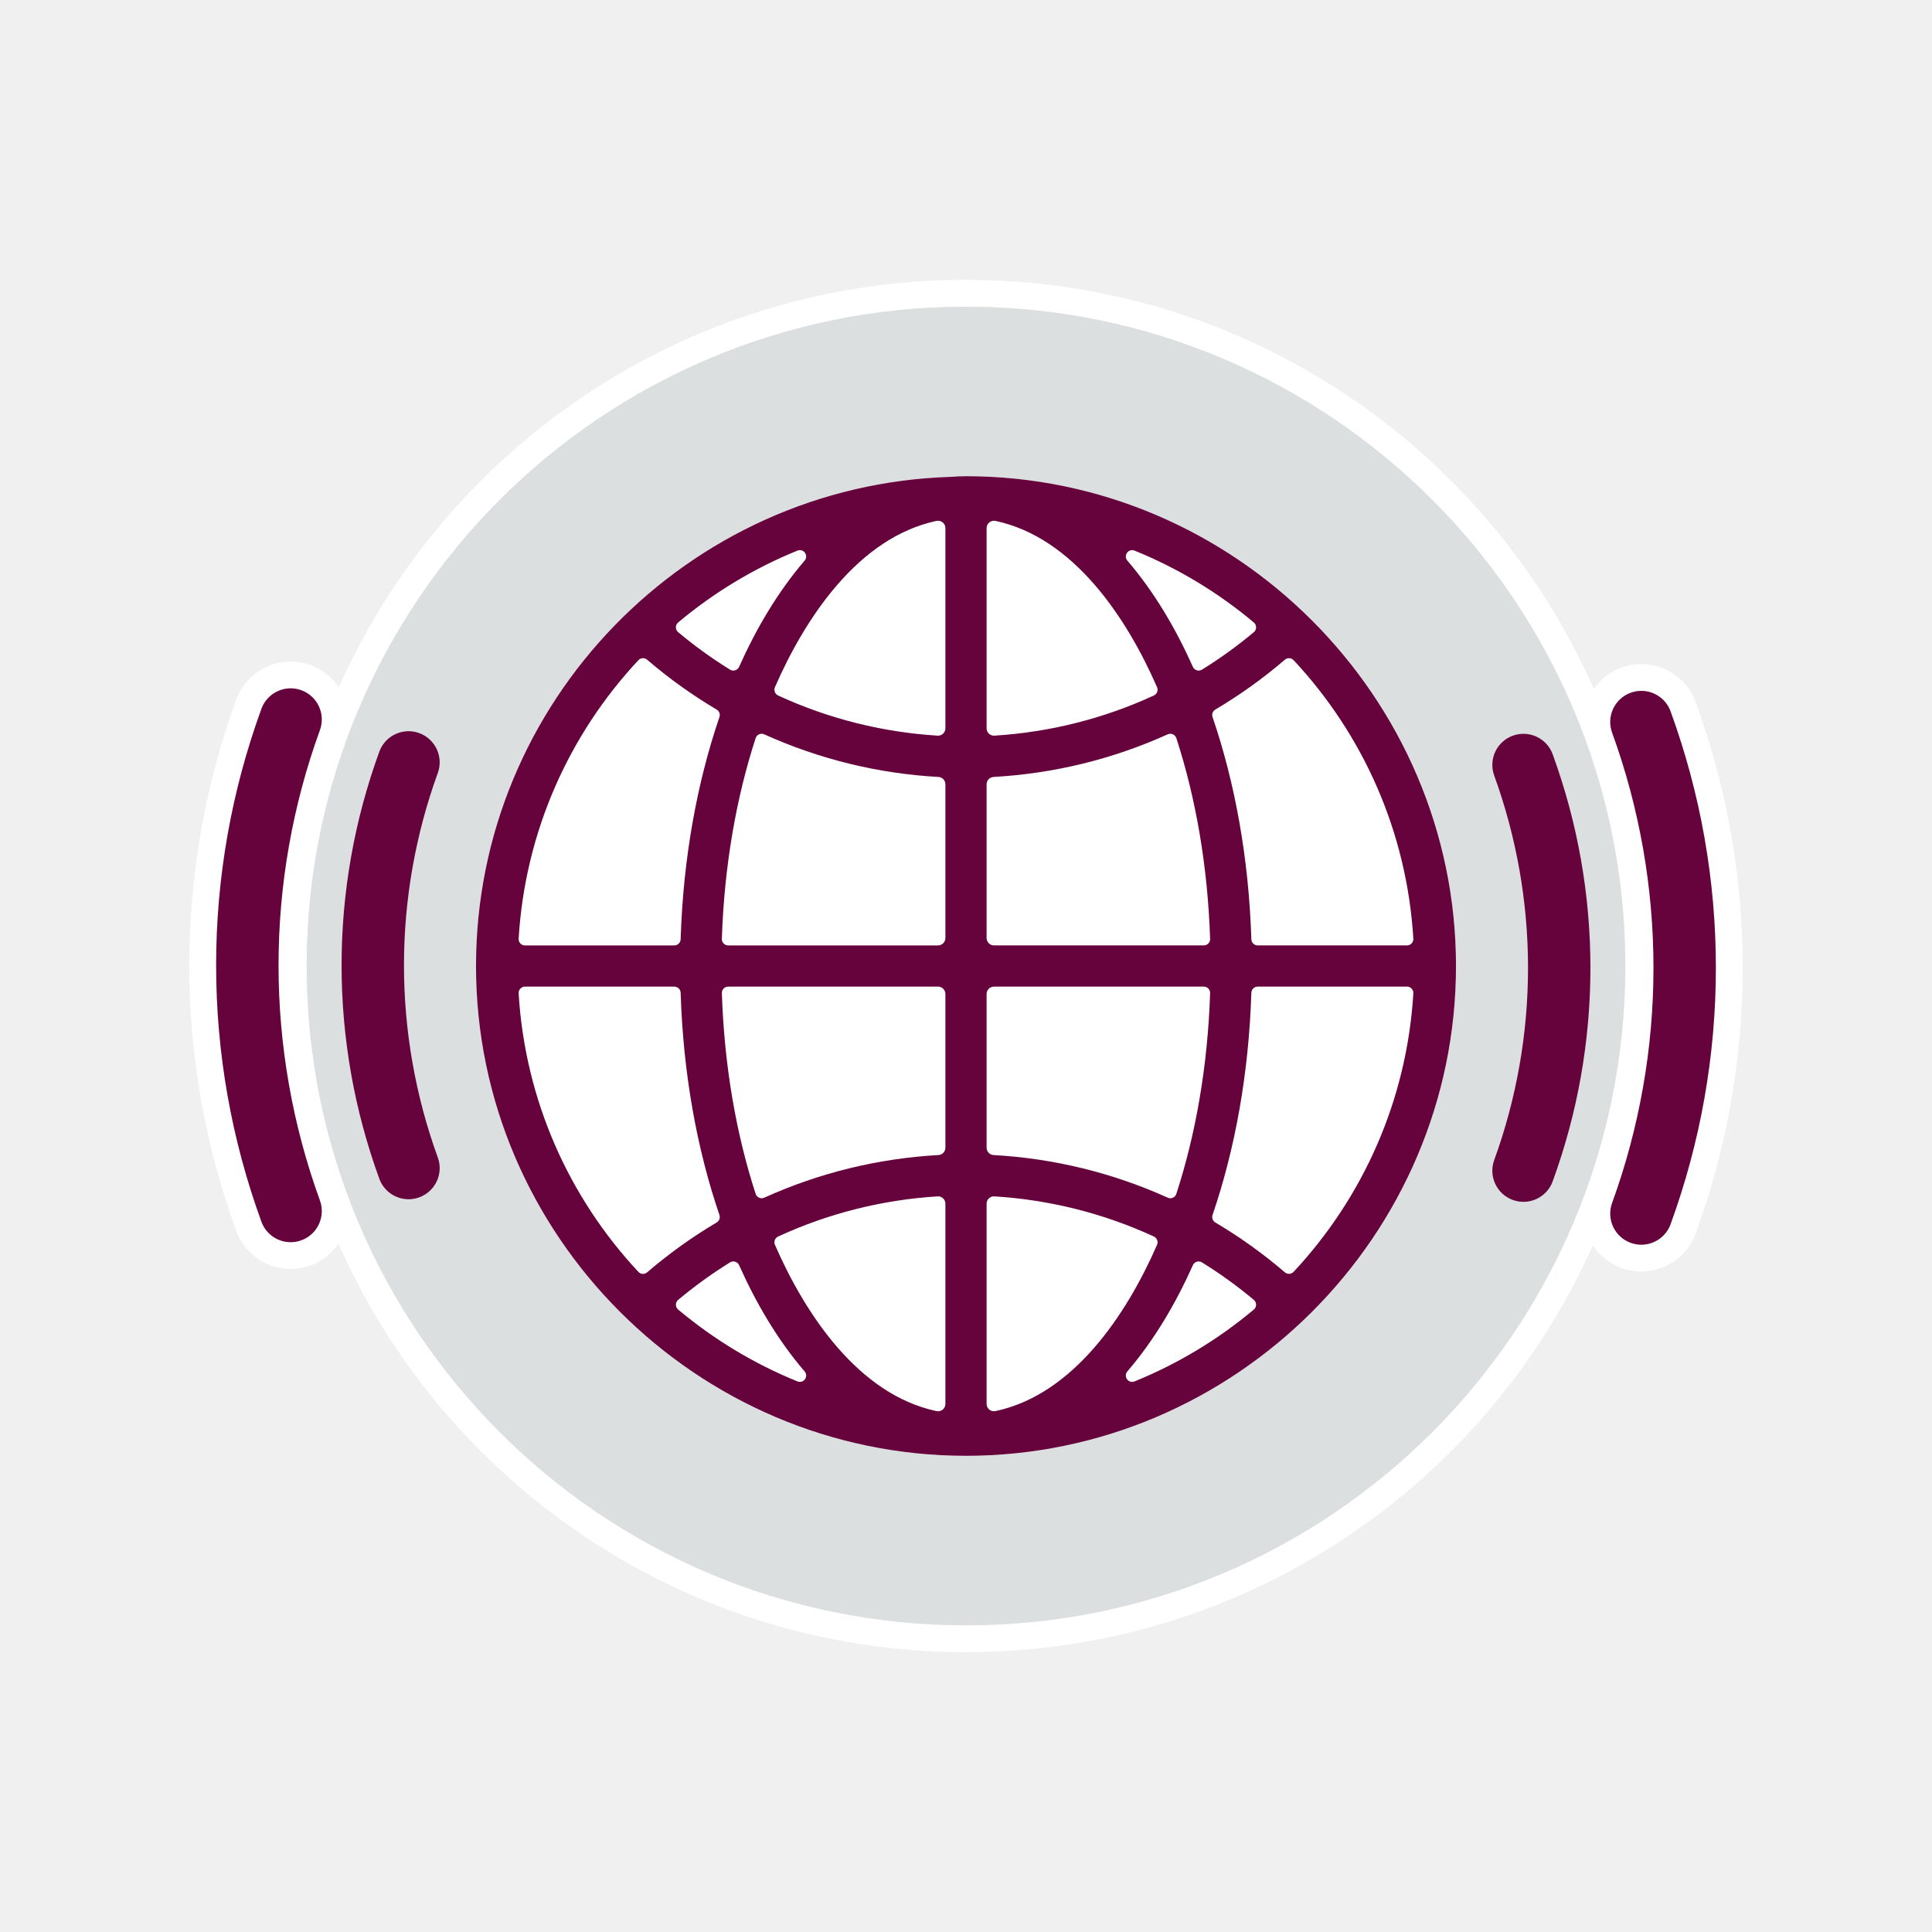
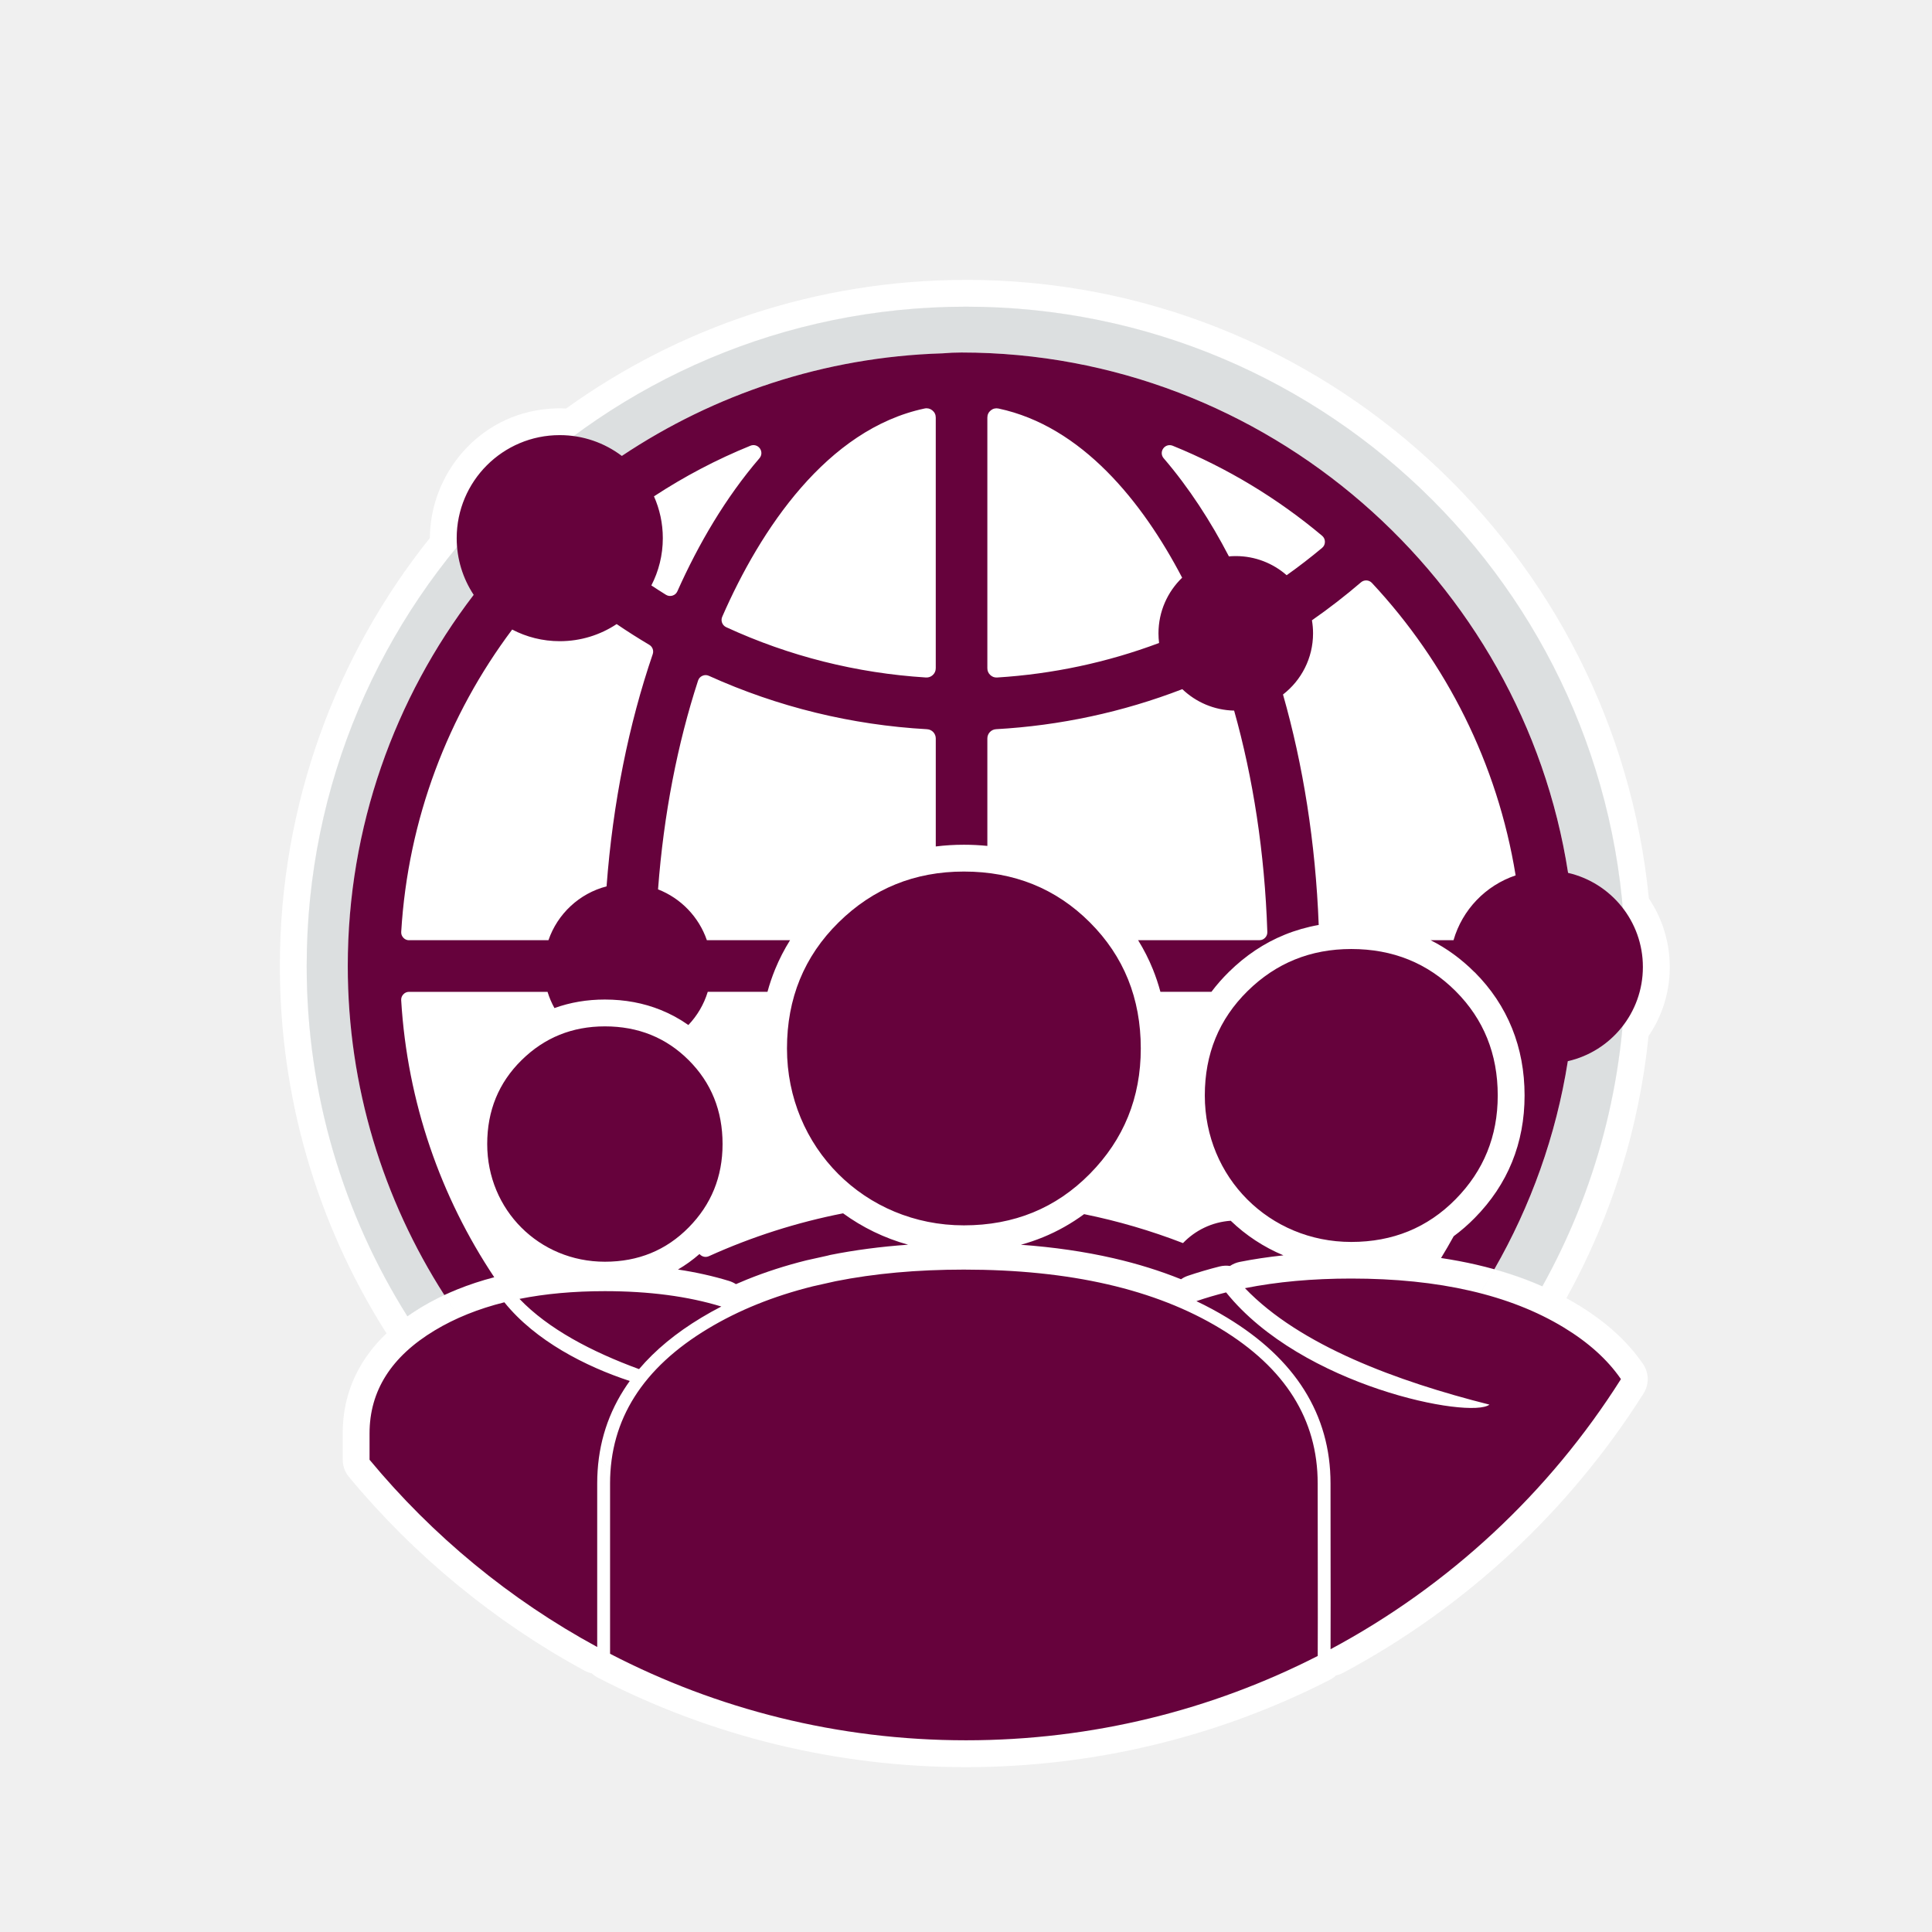
<svg xmlns="http://www.w3.org/2000/svg" xml:space="preserve" width="1.5in" height="1.5in" version="1.1" style="shape-rendering:geometricPrecision; text-rendering:geometricPrecision; image-rendering:optimizeQuality; fill-rule:evenodd; clip-rule:evenodd" viewBox="0 0 1500 1500">
  <defs>
    <style type="text/css">
   
    .fil0 {fill:none}
    .fil2 {fill:#DCDFE0}
    .fil1 {fill:white}
-     .fil3 {fill:#66023C;fill-rule:nonzero}
+     .fil4 {fill:#66023C;fill-rule:nonzero}
    .fil5 {fill:#66023C;fill-rule:nonzero}
-     .fil4 {fill:white;fill-rule:nonzero}
+     .fil3 {fill:white;fill-rule:nonzero}
   
  </style>
  </defs>
  <g id="Layer_x0020_1">
    <circle id="Sizer" class="fil0" cx="750" cy="750" r="625" />
    <g>
-       <path class="fil1" d="M750 217.28c147.11,0 280.29,59.63 376.69,156.03 46.23,46.23 84,100.92 110.79,161.54 5.12,-7.37 12.49,-13.28 21.54,-16.56 0.07,-0.02 0.13,-0.05 0.2,-0.07 11.58,-4.13 23.78,-3.22 34.13,1.63 10.43,4.87 18.99,13.72 23.22,25.37 0.01,0.03 0.02,0.06 0.03,0.09 6.1,16.77 11.39,33.52 15.87,50.17 4.57,17.02 8.37,34.13 11.39,51.26 3.06,17.34 5.35,34.75 6.88,52.17 1.53,17.46 2.3,34.98 2.3,52.48 0,17.5 -0.77,35.01 -2.3,52.48 -1.53,17.41 -3.82,34.82 -6.88,52.17 -3.02,17.13 -6.82,34.24 -11.39,51.26 -4.48,16.69 -9.78,33.46 -15.9,50.26 -4.22,11.65 -12.78,20.49 -23.22,25.37 -9.8,4.58 -21.22,5.66 -32.23,2.27 -1.45,-0.35 -2.85,-0.86 -4.16,-1.5 -8.56,-3.57 -15.47,-9.56 -20.23,-16.86 -26.75,59.96 -64.24,114.07 -110.05,159.87 -96.4,96.4 -229.59,156.03 -376.69,156.03 -147.11,0 -280.29,-59.63 -376.69,-156.03 -46.1,-46.1 -83.79,-100.62 -110.57,-161.05 -5.13,7.52 -12.57,13.55 -21.75,16.87 -11.65,4.22 -23.92,3.31 -34.35,-1.56 -10.43,-4.87 -19,-13.73 -23.21,-25.37 -6.11,-16.8 -11.42,-33.57 -15.9,-50.26 -4.57,-17.02 -8.37,-34.13 -11.39,-51.26 -3.06,-17.34 -5.35,-34.75 -6.88,-52.17 -1.53,-17.46 -2.3,-34.98 -2.3,-52.48 0,-17.5 0.77,-35.01 2.3,-52.48 1.53,-17.41 3.82,-34.82 6.88,-52.17 3.02,-17.13 6.82,-34.24 11.39,-51.26 4.48,-16.69 9.78,-33.46 15.9,-50.26 4.22,-11.65 12.78,-20.49 23.22,-25.37 10.42,-4.88 22.7,-5.78 34.34,-1.56 9.37,3.39 16.93,9.6 22.06,17.33 26.76,-60.15 64.33,-114.43 110.26,-160.36 96.4,-96.4 229.59,-156.03 376.69,-156.03zm0 20.83c282.71,0 511.89,229.18 511.89,511.89 0,282.71 -229.18,511.89 -511.89,511.89 -282.71,0 -511.89,-229.18 -511.89,-511.89 0,-282.71 229.18,-511.89 511.89,-511.89zm516.1 299.72c12.54,-4.55 26.4,1.93 30.94,14.48 11.67,32.07 20.46,64.87 26.31,98.02 5.88,33.36 8.85,67.17 8.85,101.06 0,33.89 -2.97,67.7 -8.85,101.06 -5.85,33.15 -14.64,65.95 -26.31,98.02 -4.55,12.54 -18.4,19.03 -30.94,14.48 -12.55,-4.55 -19.03,-18.41 -14.48,-30.95 10.59,-29.09 18.62,-59.17 24.04,-89.88 5.38,-30.5 8.1,-61.53 8.1,-92.73 0,-31.2 -2.72,-62.23 -8.1,-92.73 -5.41,-30.7 -13.44,-60.78 -24.04,-89.88 -4.55,-12.55 1.93,-26.4 14.48,-30.95zm-1017.72 394.21c4.55,12.55 -1.93,26.4 -14.48,30.95 -12.55,4.55 -26.4,-1.93 -30.95,-14.48 -11.67,-32.07 -20.46,-64.87 -26.31,-98.02 -5.88,-33.36 -8.85,-67.17 -8.85,-101.06 0,-33.89 2.97,-67.7 8.85,-101.06 5.85,-33.15 14.64,-65.95 26.31,-98.02 4.55,-12.54 18.4,-19.03 30.95,-14.48 12.54,4.55 19.02,18.41 14.48,30.95 -10.59,29.09 -18.62,59.17 -24.04,89.88 -5.38,30.5 -8.1,61.53 -8.1,92.73 0,31.2 2.72,62.23 8.1,92.73 5.41,30.7 13.45,60.78 24.04,89.88z" />
+       <path class="fil1" d="M750 238.11c267.53,0 487.12,205.23 509.93,466.83 9.8,12.67 15.63,28.57 15.63,45.83 0,17.35 -5.89,33.33 -15.79,46.04 -6.61,72.76 -28.45,141.11 -62.3,201.87 -12,-5.29 -24.45,-9.66 -37.24,-13.22 -3.59,6.26 -7.33,12.44 -11.19,18.52 24.38,6.26 46.03,15.13 64.95,26.59 19.3,11.69 34.13,25.09 44.5,40.17 -55.59,87.94 -133.35,160.46 -225.44,209.7 0.09,-24.48 0.06,-50.67 0.02,-69.52l-0.05 -59.25c0,-7.09 -0.48,-14 -1.44,-20.74 -3.05,2.29 -6.13,4.54 -9.23,6.76 0.46,4.57 0.69,9.23 0.69,13.98 0,59.2 0.2,93.26 0.03,134.02 -81.94,41.85 -174.75,65.46 -273.07,65.46 -99.64,0 -193.6,-24.26 -276.35,-67.17l0 -132.31c0,-3.91 0.16,-7.76 0.47,-11.56 -3.14,-2.2 -6.25,-4.44 -9.33,-6.72 -0.75,5.96 -1.12,12.05 -1.12,18.28l0 127.04c-67.87,-36.83 -127.84,-86.37 -176.76,-145.39l0 -20.48c0,-32.99 16.87,-59.65 50.63,-79.94 6.06,-3.65 12.45,-6.97 19.18,-9.96 -4.04,-5.74 -7.96,-11.57 -11.76,-17.5 -10.06,4.7 -19.69,10.19 -28.66,16.53 -49.52,-78.8 -78.19,-172.04 -78.19,-271.98 0,-123.59 43.8,-236.94 116.72,-325.4 -3.57,-43.8 30.06,-86.78 79.78,-86.78 3.67,0 7.28,0.25 10.81,0.72 85.11,-63.11 190.49,-100.43 304.58,-100.43z" />
+       <path id="_1" class="fil1" d="M750 217.28c138.51,0 264.74,52.97 359.55,139.76 94.31,86.34 157.45,206.1 170.61,340.46 4.63,6.89 8.39,14.41 11.11,22.39 3.33,9.76 5.14,20.16 5.14,30.9 0,10.85 -1.82,21.32 -5.18,31.1 -2.74,7.98 -6.57,15.56 -11.33,22.56 -3.6,35.42 -10.65,69.77 -20.81,102.69 -10.89,35.27 -25.35,69 -42.95,100.75 2.91,1.6 5.78,3.25 8.61,4.96 10.97,6.65 20.56,13.68 28.77,21.08 8.56,7.73 15.93,16.07 22.08,25.02 4.87,7.05 4.78,16.05 0.49,22.87 -0.01,0.02 -0.02,0.04 -0.04,0.06 -0.01,0.02 -0.03,0.04 -0.04,0.06 -28.81,45.55 -63.33,87.07 -102.52,123.53 -39.09,36.37 -82.99,67.81 -130.66,93.3 -1.77,0.94 -3.61,1.6 -5.48,2 -1.57,1.5 -3.38,2.74 -5.36,3.69 -42.87,21.84 -88.63,38.88 -136.55,50.36 -46.88,11.24 -95.59,17.19 -145.44,17.19 -50.56,0 -99.9,-6.11 -147.29,-17.63 -48.76,-11.85 -95.2,-29.41 -138.58,-51.9 -1.77,-0.91 -3.36,-2.05 -4.74,-3.35 -2.19,-0.46 -4.26,-1.26 -6.14,-2.35 -34.61,-18.82 -67.42,-41.02 -98.01,-66.18 -30.85,-25.37 -59.11,-53.51 -84.36,-83.98 -3.22,-3.88 -4.78,-8.59 -4.78,-13.27l-0.03 0 0 -20.48c0,-20.44 5.31,-39.05 15.92,-55.8 4.94,-7.81 11.01,-15.12 18.19,-21.93 -0.31,-0.38 -0.61,-0.77 -0.89,-1.17 -0.41,-0.59 -0.79,-1.19 -1.13,-1.8 -25.99,-41.54 -46.41,-86.83 -60.21,-134.83 -13.46,-46.81 -20.67,-96.24 -20.67,-147.31 0,-62.94 11.01,-123.51 31.22,-179.85 19.99,-55.74 49,-107.16 85.24,-152.5 0.14,-24.54 9.42,-48.35 25.45,-66.63 16.26,-18.56 39.41,-31.43 66.92,-33.67 2.92,-0.24 5.76,-0.36 8.5,-0.36 1.41,0 3.06,0.06 4.91,0.15 43.49,-31.25 91.8,-56.1 143.54,-73.16 52.55,-17.32 108.67,-26.7 166.94,-26.7zm447.48 781.42c-12,-5.29 -24.45,-9.66 -37.24,-13.22 -3.59,6.26 -7.33,12.44 -11.19,18.52 24.38,6.26 46.03,15.13 64.95,26.59 19.3,11.69 34.13,25.09 44.5,40.17 -55.59,87.94 -133.35,160.46 -225.44,209.7 0.09,-24.48 0.06,-50.67 0.02,-69.52l-0.05 -59.25c0,-7.09 -0.48,-14 -1.44,-20.74 -3.05,2.29 -6.13,4.54 -9.23,6.76 0.46,4.57 0.69,9.23 0.69,13.98 0,59.2 0.2,93.26 0.03,134.02 -81.94,41.85 -174.75,65.46 -273.07,65.46 -99.64,0 -193.6,-24.26 -276.35,-67.17l0 -132.31c0,-3.91 0.16,-7.76 0.47,-11.56 -3.14,-2.2 -6.25,-4.44 -9.33,-6.72 -0.75,5.96 -1.12,12.05 -1.12,18.28l0 127.04c-67.87,-36.83 -127.84,-86.37 -176.76,-145.39l0 -20.48c0,-32.99 16.87,-59.65 50.63,-79.94 6.06,-3.65 12.45,-6.97 19.18,-9.96 -4.04,-5.74 -7.96,-11.57 -11.76,-17.5 -10.06,4.7 -19.69,10.19 -28.66,16.53 -49.52,-78.8 -78.19,-172.04 -78.19,-271.98 0,-123.59 43.8,-236.94 116.72,-325.4 -3.57,-43.8 30.06,-86.78 79.78,-86.78 3.67,0 7.28,0.25 10.81,0.72 85.11,-63.11 190.49,-100.43 304.58,-100.43 267.53,0 487.12,205.23 509.93,466.83 9.8,12.67 15.63,28.57 15.63,45.83 0,17.35 -5.89,33.33 -15.79,46.04 -6.61,72.76 -28.45,141.11 -62.3,201.87z" />
    </g>
-     <circle class="fil2" cx="750" cy="750" r="511.89" />
-     <path id="Audio_x0020_Signal" class="fil3" d="M1251.62 568.78c-4.55,-12.55 1.93,-26.4 14.48,-30.95 12.54,-4.55 26.4,1.93 30.94,14.48 11.67,32.07 20.46,64.87 26.31,98.02 5.88,33.36 8.85,67.17 8.85,101.06 0,33.89 -2.97,67.7 -8.85,101.06 -5.85,33.15 -14.64,65.95 -26.31,98.02 -4.55,12.54 -18.4,19.03 -30.94,14.48 -12.55,-4.55 -19.03,-18.41 -14.48,-30.95 10.59,-29.09 18.62,-59.17 24.04,-89.88 5.38,-30.5 8.1,-61.53 8.1,-92.73 0,-31.2 -2.72,-62.23 -8.1,-92.73 -5.41,-30.7 -13.44,-60.78 -24.04,-89.88l0 0zm-911.7 329.92c4.55,12.54 -1.94,26.4 -14.48,30.94 -12.55,4.55 -26.4,-1.93 -30.95,-14.48 -9.72,-26.73 -17.05,-54.04 -21.91,-81.62 -4.9,-27.78 -7.38,-55.94 -7.38,-84.14 0,-28.2 2.48,-56.36 7.38,-84.14 4.86,-27.58 12.19,-54.89 21.91,-81.62 4.55,-12.54 18.41,-19.02 30.95,-14.48 12.54,4.55 19.03,18.41 14.48,30.95 -8.65,23.76 -15.21,48.35 -19.65,73.48 -4.39,24.93 -6.62,50.3 -6.62,75.81 0,25.52 2.22,50.89 6.62,75.81 4.43,25.13 11,49.72 19.65,73.48l0 0zm820.17 -296.58c-4.55,-12.54 1.93,-26.4 14.48,-30.94 12.54,-4.55 26.4,1.93 30.94,14.48 9.73,26.73 17.05,54.04 21.92,81.62 4.9,27.78 7.37,55.94 7.37,84.14 0,28.2 -2.48,56.36 -7.37,84.14 -4.86,27.58 -12.19,54.89 -21.92,81.62 -4.55,12.54 -18.4,19.02 -30.94,14.48 -12.55,-4.55 -19.03,-18.41 -14.48,-30.95 8.65,-23.76 15.21,-48.35 19.64,-73.48 4.4,-24.93 6.62,-50.3 6.62,-75.81 0,-25.52 -2.22,-50.89 -6.62,-75.81 -4.43,-25.13 -11,-49.72 -19.64,-73.48l0 0zm-911.7 329.92c4.55,12.55 -1.93,26.4 -14.48,30.95 -12.55,4.55 -26.4,-1.93 -30.95,-14.48 -11.67,-32.07 -20.46,-64.87 -26.31,-98.02 -5.88,-33.36 -8.85,-67.17 -8.85,-101.06 0,-33.89 2.97,-67.7 8.85,-101.06 5.85,-33.15 14.64,-65.95 26.31,-98.02 4.55,-12.54 18.4,-19.03 30.95,-14.48 12.54,4.55 19.02,18.41 14.48,30.95 -10.59,29.09 -18.62,59.17 -24.04,89.88 -5.38,30.5 -8.1,61.53 -8.1,92.73 0,31.2 2.72,62.23 8.1,92.73 5.41,30.7 13.45,60.78 24.04,89.88l0 0z" />
-     <path id="Circle" class="fil4" d="M1130.43 750c0,209.01 -171.38,380.28 -380.44,380.28 -209.08,0 -380.42,-171.25 -380.42,-380.28 0,-204.83 164.08,-373.47 368.52,-379.76 0.09,0 0.18,-0 0.27,-0.01 3.85,-0.33 7.73,-0.5 11.63,-0.5 208.76,0 380.44,171.56 380.44,380.28z" />
-     <path id="Globe" class="fil5" d="M1130.43 750c0,209.01 -171.38,380.28 -380.44,380.28 -209.08,0 -380.42,-171.25 -380.42,-380.28 0,-204.83 164.08,-373.47 368.52,-379.76 0.09,0 0.18,-0 0.27,-0.01 3.85,-0.33 7.73,-0.5 11.63,-0.5 208.76,0 380.44,171.56 380.44,380.28zm-396.42 339.96l0 -155.38c0,-1.64 -0.61,-3.06 -1.81,-4.18 -1.2,-1.12 -2.65,-1.65 -4.28,-1.54 -42.85,2.67 -84.72,13.15 -123.82,31.19 -2.43,1.12 -3.52,3.99 -2.44,6.44 23.67,54.2 64.98,116.27 125.43,129.09 1.75,0.37 3.41,-0.03 4.8,-1.15 1.39,-1.13 2.12,-2.67 2.12,-4.46zm0 -198.9l0 -119.33c0,-3.16 -2.57,-5.73 -5.73,-5.73l-162.91 0c-1.38,0 -2.57,0.5 -3.54,1.5 -0.96,1 -1.43,2.2 -1.38,3.58 1.86,56.64 11.18,109.6 26.23,155.83 0.45,1.38 1.37,2.39 2.69,2.98 1.33,0.59 2.69,0.58 4.01,-0.02 42.71,-19.32 88.5,-30.48 135.22,-33.09 3.04,-0.17 5.41,-2.68 5.41,-5.72zm0 -162.78l0 -119.33c0,-3.05 -2.37,-5.56 -5.41,-5.72 -46.71,-2.61 -92.5,-13.76 -135.22,-33.09 -1.32,-0.6 -2.69,-0.61 -4.02,-0.02 -1.32,0.59 -2.24,1.6 -2.69,2.98 -15.05,46.23 -24.37,99.19 -26.23,155.83 -0.05,1.39 0.42,2.59 1.38,3.59 0.96,0.99 2.15,1.5 3.54,1.5l162.91 0c3.16,0 5.73,-2.57 5.73,-5.73zm0 -162.85l0 -155.39c0,-1.79 -0.73,-3.33 -2.13,-4.46 -1.39,-1.12 -3.05,-1.52 -4.8,-1.15 -60.45,12.82 -101.77,74.9 -125.43,129.1 -1.07,2.45 0.02,5.31 2.44,6.44 39.09,18.04 80.98,28.51 123.82,31.19 1.64,0.1 3.09,-0.42 4.28,-1.54 1.2,-1.13 1.81,-2.54 1.81,-4.18zm31.98 -155.38l0 155.38c0,1.64 0.61,3.06 1.81,4.18 1.2,1.13 2.64,1.65 4.28,1.54 42.84,-2.67 84.72,-13.15 123.8,-31.18 2.43,-1.12 3.52,-3.98 2.45,-6.44 -23.67,-54.2 -64.97,-116.26 -125.42,-129.09 -1.75,-0.37 -3.41,0.03 -4.8,1.15 -1.39,1.13 -2.12,2.67 -2.12,4.46zm0 198.9l0 119.33c0,3.16 2.57,5.73 5.73,5.73l162.89 0c1.39,0 2.57,-0.5 3.54,-1.5 0.96,-1 1.43,-2.2 1.38,-3.59 -1.86,-56.64 -11.18,-109.6 -26.22,-155.83 -0.45,-1.38 -1.37,-2.39 -2.69,-2.98 -1.33,-0.58 -2.69,-0.58 -4.02,0.02 -42.7,19.32 -88.5,30.47 -135.2,33.09 -3.04,0.17 -5.41,2.68 -5.41,5.72zm0 162.78l0 119.33c0,3.04 2.37,5.55 5.41,5.72 46.7,2.61 92.5,13.77 135.2,33.09 1.32,0.6 2.69,0.61 4.02,0.02 1.33,-0.59 2.24,-1.6 2.69,-2.98 15.05,-46.23 24.37,-99.19 26.22,-155.83 0.05,-1.38 -0.42,-2.59 -1.38,-3.58 -0.96,-0.99 -2.15,-1.5 -3.54,-1.5l-162.89 0c-3.16,0 -5.73,2.57 -5.73,5.73zm0 162.85l0 155.38c0,1.79 0.73,3.33 2.12,4.46 1.39,1.12 3.05,1.52 4.8,1.15 60.44,-12.83 101.75,-74.89 125.42,-129.09 1.07,-2.45 -0.02,-5.31 -2.45,-6.44 -39.08,-18.04 -80.96,-28.51 -123.8,-31.18 -1.64,-0.1 -3.09,0.42 -4.28,1.54 -1.2,1.12 -1.81,2.54 -1.81,4.18zm326.41 -168.58l-115.94 0c-2.66,0 -4.83,2.11 -4.92,4.76 -1.95,62.77 -12.7,121.54 -30.12,172.53 -0.76,2.23 0.12,4.63 2.15,5.83 19.13,11.33 37.19,24.3 53.98,38.7 2,1.72 5,1.55 6.8,-0.37 53.56,-57.35 87.94,-132.83 92.96,-216.23 0.08,-1.4 -0.37,-2.64 -1.33,-3.67 -0.96,-1.03 -2.18,-1.55 -3.58,-1.55zm-118.94 243.2c-12.68,-10.61 -26.12,-20.33 -40.24,-29.07 -1.25,-0.78 -2.63,-0.95 -4.04,-0.52 -1.41,0.43 -2.45,1.35 -3.05,2.7 -13.1,29.33 -29.84,57.97 -50.85,82.45 -1.5,1.74 -1.6,4.21 -0.26,6.08 1.34,1.87 3.71,2.55 5.85,1.68 33.84,-13.74 65.03,-32.67 92.59,-55.78 1.15,-0.97 1.76,-2.26 1.76,-3.77 0,-1.51 -0.61,-2.8 -1.76,-3.77zm-348.75 55.57c-21.02,-24.49 -37.76,-53.13 -50.85,-82.46 -0.6,-1.34 -1.64,-2.26 -3.05,-2.7 -1.41,-0.43 -2.78,-0.25 -4.04,0.52 -14.11,8.74 -27.56,18.47 -40.24,29.07 -1.15,0.97 -1.76,2.26 -1.76,3.77 -0,1.51 0.6,2.81 1.76,3.77 27.56,23.11 58.75,42.04 92.6,55.78 2.13,0.87 4.5,0.19 5.84,-1.68 1.35,-1.87 1.24,-4.33 -0.26,-6.08zm-122.28 -76.94c16.79,-14.4 34.85,-27.37 53.99,-38.71 2.02,-1.2 2.91,-3.59 2.15,-5.82 -17.41,-50.99 -28.17,-109.76 -30.12,-172.53 -0.08,-2.65 -2.26,-4.76 -4.92,-4.76l-115.95 0c-1.41,0 -2.62,0.52 -3.58,1.55 -0.96,1.02 -1.41,2.26 -1.33,3.67 5.02,83.41 39.4,158.89 92.96,216.24 1.8,1.93 4.8,2.09 6.8,0.37zm-94.85 -253.81l115.95 0c2.66,0 4.83,-2.11 4.92,-4.76 1.95,-62.77 12.7,-121.54 30.12,-172.53 0.76,-2.23 -0.12,-4.62 -2.15,-5.82 -19.14,-11.34 -37.2,-24.31 -53.99,-38.71 -2,-1.72 -5,-1.55 -6.8,0.38 -53.56,57.35 -87.94,132.83 -92.96,216.24 -0.09,1.4 0.37,2.64 1.33,3.67 0.96,1.03 2.17,1.55 3.58,1.55zm118.94 -243.2c12.68,10.61 26.13,20.33 40.24,29.08 1.25,0.77 2.63,0.95 4.04,0.52 1.41,-0.43 2.45,-1.35 3.05,-2.7 13.1,-29.33 29.85,-57.98 50.87,-82.46 1.5,-1.74 1.6,-4.21 0.26,-6.08 -1.34,-1.87 -3.72,-2.55 -5.85,-1.69 -33.85,13.75 -65.05,32.67 -92.61,55.78 -1.15,0.97 -1.76,2.27 -1.76,3.78 0,1.5 0.61,2.8 1.76,3.77zm348.76 -55.56c21.02,24.49 37.76,53.13 50.86,82.46 0.6,1.34 1.64,2.26 3.05,2.7 1.41,0.43 2.79,0.25 4.04,-0.52 14.12,-8.74 27.56,-18.46 40.24,-29.07 1.15,-0.97 1.76,-2.26 1.76,-3.77 0,-1.51 -0.61,-2.81 -1.76,-3.78 -27.56,-23.11 -58.75,-42.04 -92.6,-55.78 -2.13,-0.86 -4.5,-0.18 -5.85,1.69 -1.34,1.87 -1.24,4.33 0.26,6.08zm122.28 76.94c-16.79,14.4 -34.85,27.37 -53.99,38.7 -2.02,1.2 -2.91,3.59 -2.15,5.82 17.41,50.99 28.17,109.76 30.12,172.53 0.08,2.65 2.26,4.76 4.92,4.76l115.94 0c1.41,0 2.62,-0.52 3.58,-1.55 0.96,-1.02 1.41,-2.26 1.33,-3.67 -5.01,-83.4 -39.4,-158.88 -92.95,-216.23 -1.8,-1.93 -4.8,-2.09 -6.8,-0.37z" />
+     <path id="Disc" class="fil2" d="M1261.89 750c0,-282.71 -229.18,-511.89 -511.89,-511.89 -282.71,0 -511.89,229.18 -511.89,511.89 0,99.94 28.67,193.17 78.19,271.98 2.98,-2.1 6.09,-4.15 9.33,-6.13l1.17 -0.76c8.71,-5.24 18.16,-9.93 28.34,-14.04 9.89,-3.99 20.39,-7.37 31.47,-10.14 2.13,-0.52 4.32,-0.7 6.49,-0.54 1.95,-1.1 4.03,-1.87 6.17,-2.29l-0.01 -0.05c4.52,-0.9 9.22,-1.71 14.11,-2.43 -8.53,-4.89 -16.33,-10.88 -23.23,-17.78l-0.08 -0.08c-20.23,-20.24 -32.61,-48.25 -32.61,-79.5 0,-15.5 2.76,-30.01 8.28,-43.51 5.55,-13.55 13.76,-25.7 24.63,-36.41 10.87,-10.71 22.97,-18.78 36.25,-24.17 13.33,-5.41 27.67,-8.11 43.03,-8.11 15.54,0 30.02,2.71 43.42,8.11 13.48,5.44 25.6,13.53 36.32,24.25l0.08 0.08c10.72,10.73 18.82,22.85 24.26,36.33 5.41,13.4 8.12,27.88 8.12,43.43 0,15.35 -2.71,29.71 -8.12,43.03 -5.39,13.29 -13.46,25.38 -24.18,36.25 -7.12,7.22 -14.84,13.27 -23.16,18.13 14.04,2.11 27.27,5.07 39.68,8.87 1.93,0.59 3.71,1.43 5.32,2.48 2.88,-1.26 5.79,-2.49 8.74,-3.68 14.43,-5.82 29.74,-10.76 45.91,-14.79l16.34 -3.63c0.72,-0.23 1.47,-0.42 2.23,-0.57 19.03,-3.8 39.17,-6.45 60.43,-7.96 -26.53,-7.35 -50.11,-21.33 -68.9,-40.12 -28.51,-28.51 -45.96,-68.04 -45.96,-112.21 0,-22.02 3.88,-42.51 11.63,-61.47 7.78,-19.01 19.35,-36.09 34.69,-51.21 15.34,-15.13 32.39,-26.5 51.1,-34.09 18.75,-7.61 39.01,-11.42 60.75,-11.42 22.06,0 42.52,3.81 61.38,11.42 18.91,7.63 35.96,19.03 51.12,34.17l0.08 0.08c15.16,15.17 26.56,32.22 34.19,51.13 7.61,18.86 11.42,39.33 11.42,61.39 0,21.75 -3.81,42 -11.43,60.76 -7.6,18.72 -18.97,35.75 -34.1,51.09 -15.11,15.34 -32.19,26.91 -51.2,34.69 -5.59,2.29 -11.32,4.24 -17.19,5.85 25.59,1.84 49.58,5.33 71.96,10.48 18.58,4.27 36.04,9.7 52.37,16.3 1.58,-1.11 3.35,-2.02 5.27,-2.67 3.76,-1.29 7.81,-2.57 12.14,-3.84 4.47,-1.32 8.65,-2.46 12.56,-3.43 2.65,-0.64 5.38,-0.76 8.04,-0.38 2.22,-1.5 4.77,-2.59 7.56,-3.15 10.55,-2.11 21.86,-3.81 33.92,-5.1 -16.15,-6.74 -30.62,-16.52 -42.76,-28.66 -24.26,-24.26 -39.1,-57.88 -39.1,-95.44 0,-18.67 3.3,-36.09 9.91,-52.24 6.63,-16.2 16.48,-30.75 29.52,-43.61 13.05,-12.85 27.55,-22.53 43.47,-28.99 15.96,-6.48 33.17,-9.72 51.64,-9.72 18.71,0 36.09,3.24 52.15,9.72 16.14,6.51 30.65,16.21 43.52,29.07l0.04 0.04 0.04 -0.04c12.83,12.83 22.53,27.37 29.09,43.61 6.48,16.06 9.72,33.45 9.72,52.15 0,18.46 -3.24,35.69 -9.72,51.64 -6.47,15.93 -16.14,30.43 -29.01,43.47 -12.51,12.7 -26.63,22.37 -42.32,28.98 15.23,1.67 29.74,4.09 43.53,7.26 18.42,4.23 35.53,9.83 51.33,16.8 41.01,-73.63 64.41,-158.43 64.41,-248.69z" />
+     <path id="Circle" class="fil3" d="M1223.05 750c0,261.8 -214.66,476.31 -476.52,476.31 -261.88,0 -476.49,-214.5 -476.49,-476.31 0,-256.56 205.52,-467.79 461.59,-475.67 0.11,0 0.23,0 0.34,-0.02 4.82,-0.41 9.68,-0.63 14.57,-0.63 261.48,0 476.52,214.89 476.52,476.31l0 -0.01z" />
+     <path id="Globe" class="fil4" d="M1217.25 823.91c-9.14,57.9 -28.85,112.42 -57.05,161.54 -4.6,-1.28 -9.28,-2.47 -14.05,-3.57 -8.81,-2.03 -17.92,-3.74 -27.32,-5.16 3.39,-5.56 6.66,-11.19 9.81,-16.91 5.71,-4.2 11.15,-8.93 16.31,-14.17 12.87,-13.05 22.54,-27.54 29.01,-43.47 6.48,-15.96 9.72,-33.18 9.72,-51.64 0,-18.7 -3.24,-36.09 -9.72,-52.15 -6.56,-16.24 -16.26,-30.78 -29.09,-43.61l-0.04 0.04 -0.04 -0.04c-10.3,-10.3 -21.66,-18.57 -34.06,-24.8l17.78 0c6.82,-23.67 24.98,-42.53 48.22,-50.32 -14.12,-87.02 -54.01,-165.41 -111.57,-227.06 -2.25,-2.42 -6.01,-2.62 -8.52,-0.46l-0 0.01c-12.17,10.43 -24.87,20.27 -38.05,29.45 0.56,3.3 0.86,6.68 0.86,10.13 0,19.33 -9.14,36.52 -23.33,47.49 15.56,54.52 25.29,115.01 27.72,178.92 -9.13,1.62 -17.92,4.14 -26.35,7.56 -15.93,6.46 -30.43,16.14 -43.47,28.99 -4.94,4.87 -9.43,9.99 -13.46,15.35l-39.62 0c-1.6,-5.94 -3.54,-11.74 -5.81,-17.39 -3.18,-7.89 -7.02,-15.44 -11.51,-22.68l94.17 0c1.74,0 3.22,-0.63 4.43,-1.88 1.2,-1.25 1.79,-2.76 1.73,-4.5 -2.02,-61.6 -11.09,-119.72 -25.78,-171.87 -15.6,-0.33 -29.73,-6.61 -40.22,-16.65 -46.27,17.85 -95.02,28.3 -144.59,31.08 -3.81,0.21 -6.78,3.36 -6.78,7.17l0 0.02 0 83.43c-5.95,-0.6 -12.03,-0.91 -18.23,-0.91 -7.45,0 -14.72,0.45 -21.82,1.34l0 -83.86c0,-3.82 -2.97,-6.96 -6.78,-7.17 -58.51,-3.27 -115.86,-17.24 -169.37,-41.45 -1.65,-0.75 -3.37,-0.76 -5.04,-0.02 -1.65,0.74 -2.81,2 -3.37,3.73 -15.89,48.8 -26.68,103.59 -31.07,162.08 17.74,6.91 31.7,21.4 37.91,39.48l64.58 0c-4.51,7.2 -8.37,14.72 -11.59,22.58 -2.33,5.69 -4.3,11.51 -5.93,17.47l-46.37 0c-2.97,9.77 -8.19,18.57 -15.04,25.79 -6.7,-4.72 -13.85,-8.61 -21.42,-11.67 -13.41,-5.41 -27.88,-8.11 -43.42,-8.11 -13.87,0 -26.93,2.21 -39.14,6.63 -2.21,-3.97 -4.02,-8.19 -5.37,-12.61l-107.48 0c-1.76,0 -3.28,0.65 -4.48,1.94 -1.2,1.28 -1.77,2.83 -1.67,4.6 4.77,79.26 30.71,152.8 72.25,215.05 -10.02,2.62 -19.57,5.76 -28.61,9.41 -3.47,1.4 -6.85,2.87 -10.15,4.4 -47.4,-73.95 -74.96,-161.66 -74.96,-255.45 0,-108.03 36.44,-208.02 97.76,-288.18 -8.33,-12.62 -13.19,-27.75 -13.19,-44 0,-44.19 35.81,-80 80,-80 18.1,0 34.8,6.02 48.2,16.15 71.68,-47.83 156.99,-76.81 248.81,-79.64 0.11,0 0.23,0 0.34,-0.02 4.82,-0.41 9.68,-0.63 14.57,-0.63 236.91,0 435.7,176.41 470.96,404.01 33.27,7.68 58.07,37.48 58.07,73.08 0,35.69 -24.93,65.55 -58.32,73.13zm-709.51 -438.56c4.41,9.92 6.87,20.91 6.87,32.47 0,13.23 -3.22,25.71 -8.9,36.7 3.74,2.48 7.51,4.9 11.33,7.27 1.57,0.96 3.3,1.19 5.06,0.65 1.77,-0.54 3.07,-1.69 3.82,-3.38 16.41,-36.74 37.39,-72.62 63.72,-103.29 1.88,-2.18 2,-5.27 0.33,-7.61 -1.68,-2.34 -4.66,-3.19 -7.33,-2.11 -26.34,10.7 -51.4,23.91 -74.89,39.31zm-28.98 99.19c-12.65,8.39 -27.83,13.28 -44.15,13.28 -13.33,0 -25.91,-3.27 -36.96,-9.04 -49.63,66.17 -80.87,146.93 -86.15,234.69 -0.11,1.76 0.46,3.31 1.67,4.6 1.2,1.29 2.72,1.94 4.48,1.94l0 -0.03 108.17 0c7.02,-20.47 23.98,-36.33 45.12,-41.81 4.88,-65.15 17.36,-126.19 35.83,-180.26 0.95,-2.79 -0.15,-5.78 -2.69,-7.29 -8.62,-5.11 -17.06,-10.47 -25.32,-16.09zm480.68 -52.8c15.14,0 28.96,5.61 39.52,14.86 9.45,-6.71 18.62,-13.79 27.5,-21.21 1.44,-1.21 2.2,-2.83 2.2,-4.72 0,-1.89 -0.77,-3.52 -2.2,-4.73 -34.52,-28.95 -73.59,-52.66 -115.98,-69.87 -2.67,-1.07 -5.64,-0.23 -7.33,2.11 -1.68,2.34 -1.56,5.43 0.32,7.61l0 -0.01c19.8,23.07 36.57,49.09 50.65,76.2 1.76,-0.15 3.53,-0.24 5.32,-0.24zm-59.54 67.46c-0.3,-2.44 -0.46,-4.93 -0.46,-7.46 0,-16.98 7.05,-32.3 18.38,-43.22 -30.86,-59.06 -77.99,-117.63 -142.58,-131.34 -2.19,-0.46 -4.27,0.04 -6.01,1.44 -1.74,1.42 -2.65,3.35 -2.65,5.59l0 194.63c0,2.06 0.76,3.83 2.27,5.24 1.5,1.41 3.31,2.07 5.36,1.93 43.07,-2.69 85.37,-11.67 125.7,-26.8zm18.57 465.94c9.48,-9.9 22.52,-16.36 37.06,-17.35 11.75,11.3 25.58,20.44 40.91,26.85 -12.06,1.3 -23.37,3 -33.92,5.1 -2.79,0.56 -5.34,1.65 -7.56,3.15 -2.66,-0.39 -5.39,-0.26 -8.04,0.38 -3.91,0.98 -8.09,2.11 -12.56,3.43 -4.32,1.27 -8.37,2.56 -12.14,3.84 -1.92,0.65 -3.69,1.56 -5.27,2.67 -16.33,-6.59 -33.79,-12.02 -52.37,-16.3 -22.38,-5.14 -46.37,-8.63 -71.96,-10.48 5.86,-1.61 11.59,-3.56 17.19,-5.85 11.32,-4.63 21.94,-10.61 31.89,-17.92 26.14,5.31 51.81,12.82 76.77,22.48zm-375.39 8.48c0.59,0.72 1.36,1.3 2.27,1.7 1.67,0.74 3.37,0.72 5.03,-0.02 33.44,-15.13 68.39,-26.26 104.19,-33.28 14.98,10.92 32.01,19.24 50.46,24.36 -21.26,1.51 -41.4,4.16 -60.43,7.96 -0.76,0.15 -1.51,0.35 -2.23,0.57l-16.34 3.63c-16.17,4.03 -31.47,8.97 -45.91,14.79 -2.95,1.19 -5.86,2.42 -8.74,3.68 -1.61,-1.05 -3.39,-1.89 -5.32,-2.48 -12.41,-3.8 -25.65,-6.76 -39.68,-8.87 5.86,-3.43 11.43,-7.44 16.7,-12.04zm183.44 -454.8l0 -194.63c0,-2.24 -0.91,-4.17 -2.67,-5.59 -1.74,-1.4 -3.82,-1.91 -6.01,-1.44 -75.71,16.06 -127.47,93.81 -157.11,161.7 -1.34,3.07 0.03,6.65 3.06,8.07 48.96,22.59 101.43,35.71 155.09,39.07 2.06,0.12 3.87,-0.53 5.36,-1.93 1.5,-1.41 2.27,-3.18 2.27,-5.24l0.01 -0.01z" />
+     <path id="Stoics" class="fil5" d="M1049.11 964.24c-63.61,0 -113.7,-50.09 -113.7,-113.71 0,-32.22 11.04,-59.23 33.16,-81.03 22.11,-21.79 48.95,-32.69 80.54,-32.69 32.22,0 59.22,10.9 81.02,32.69 21.8,21.8 32.71,48.81 32.71,81.03 0,31.59 -10.91,58.44 -32.71,80.55 -21.79,22.12 -48.8,33.16 -81.02,33.16zm-762.2 169.09c48.92,59.02 108.89,108.56 176.76,145.39l0 -127.04c0,-26.69 6.86,-50.89 20.59,-72.56 1.48,-2.34 3.05,-4.65 4.69,-6.93 -34.15,-11.18 -73.28,-31.14 -97.37,-61.09 -20.26,5.05 -38.27,12.32 -54.03,21.81 -33.76,20.3 -50.63,46.95 -50.63,79.94l0 20.48zm186.74 150.65c82.74,42.91 176.7,67.17 276.35,67.17 98.32,0 191.13,-23.61 273.07,-65.46 0.17,-40.76 -0.03,-74.82 -0.03,-134.02 0,-49.59 -25.18,-89.67 -75.55,-120.17 -50.35,-30.52 -116.73,-45.78 -199.15,-45.78 -36.27,0 -69.5,3.01 -99.67,9.04l-17.68 3.96c-30.44,7.59 -57.52,18.53 -81.22,32.79 -50.75,30.51 -76.11,70.59 -76.11,120.17l0 132.31zm559.4 -3.54c92.09,-49.24 169.85,-121.76 225.44,-209.7 -10.37,-15.08 -25.2,-28.47 -44.5,-40.17 -41.69,-25.27 -96.65,-37.91 -164.88,-37.91 -30.03,0 -57.54,2.5 -82.53,7.48 42.75,44.62 118.29,72.37 189.82,90.41 -14.63,11.34 -145.61,-13.98 -204.45,-87.13 -7.97,1.99 -15.66,4.25 -23.07,6.79 8.26,3.92 16.17,8.18 23.75,12.78 26.55,16.07 46.54,34.79 59.94,56.12 13.63,21.68 20.45,45.88 20.45,72.56l0.05 59.25c0.05,18.85 0.07,45.04 -0.02,69.52zm-284.71 -329.08c-76.83,0 -137.33,-60.5 -137.33,-137.33 0,-38.92 13.34,-71.54 40.06,-97.87 26.7,-26.32 59.13,-39.49 97.28,-39.49 38.92,0 71.53,13.17 97.85,39.49 26.34,26.33 39.5,58.95 39.5,97.87 0,38.15 -13.17,70.58 -39.5,97.28 -26.32,26.72 -58.93,40.05 -97.85,40.05zm-278.71 28.24c-51.11,0 -91.36,-40.25 -91.36,-91.36 0,-25.89 8.87,-47.59 26.65,-65.11 17.76,-17.51 39.33,-26.26 64.71,-26.26 25.89,0 47.58,8.76 65.09,26.26 17.52,17.52 26.28,39.22 26.28,65.11 0,25.38 -8.76,46.95 -26.28,64.71 -17.51,17.77 -39.2,26.65 -65.09,26.65zm26.53 83.38c-36.69,-13.46 -70.39,-31.1 -92.83,-54.52 20.07,-4.01 42.17,-6.01 66.3,-6.01 34.31,0 64.45,3.98 90.41,11.93 -5.29,2.72 -10.43,5.59 -15.41,8.59 -19.77,11.88 -35.93,25.22 -48.47,40.01z" />
  </g>
</svg>
